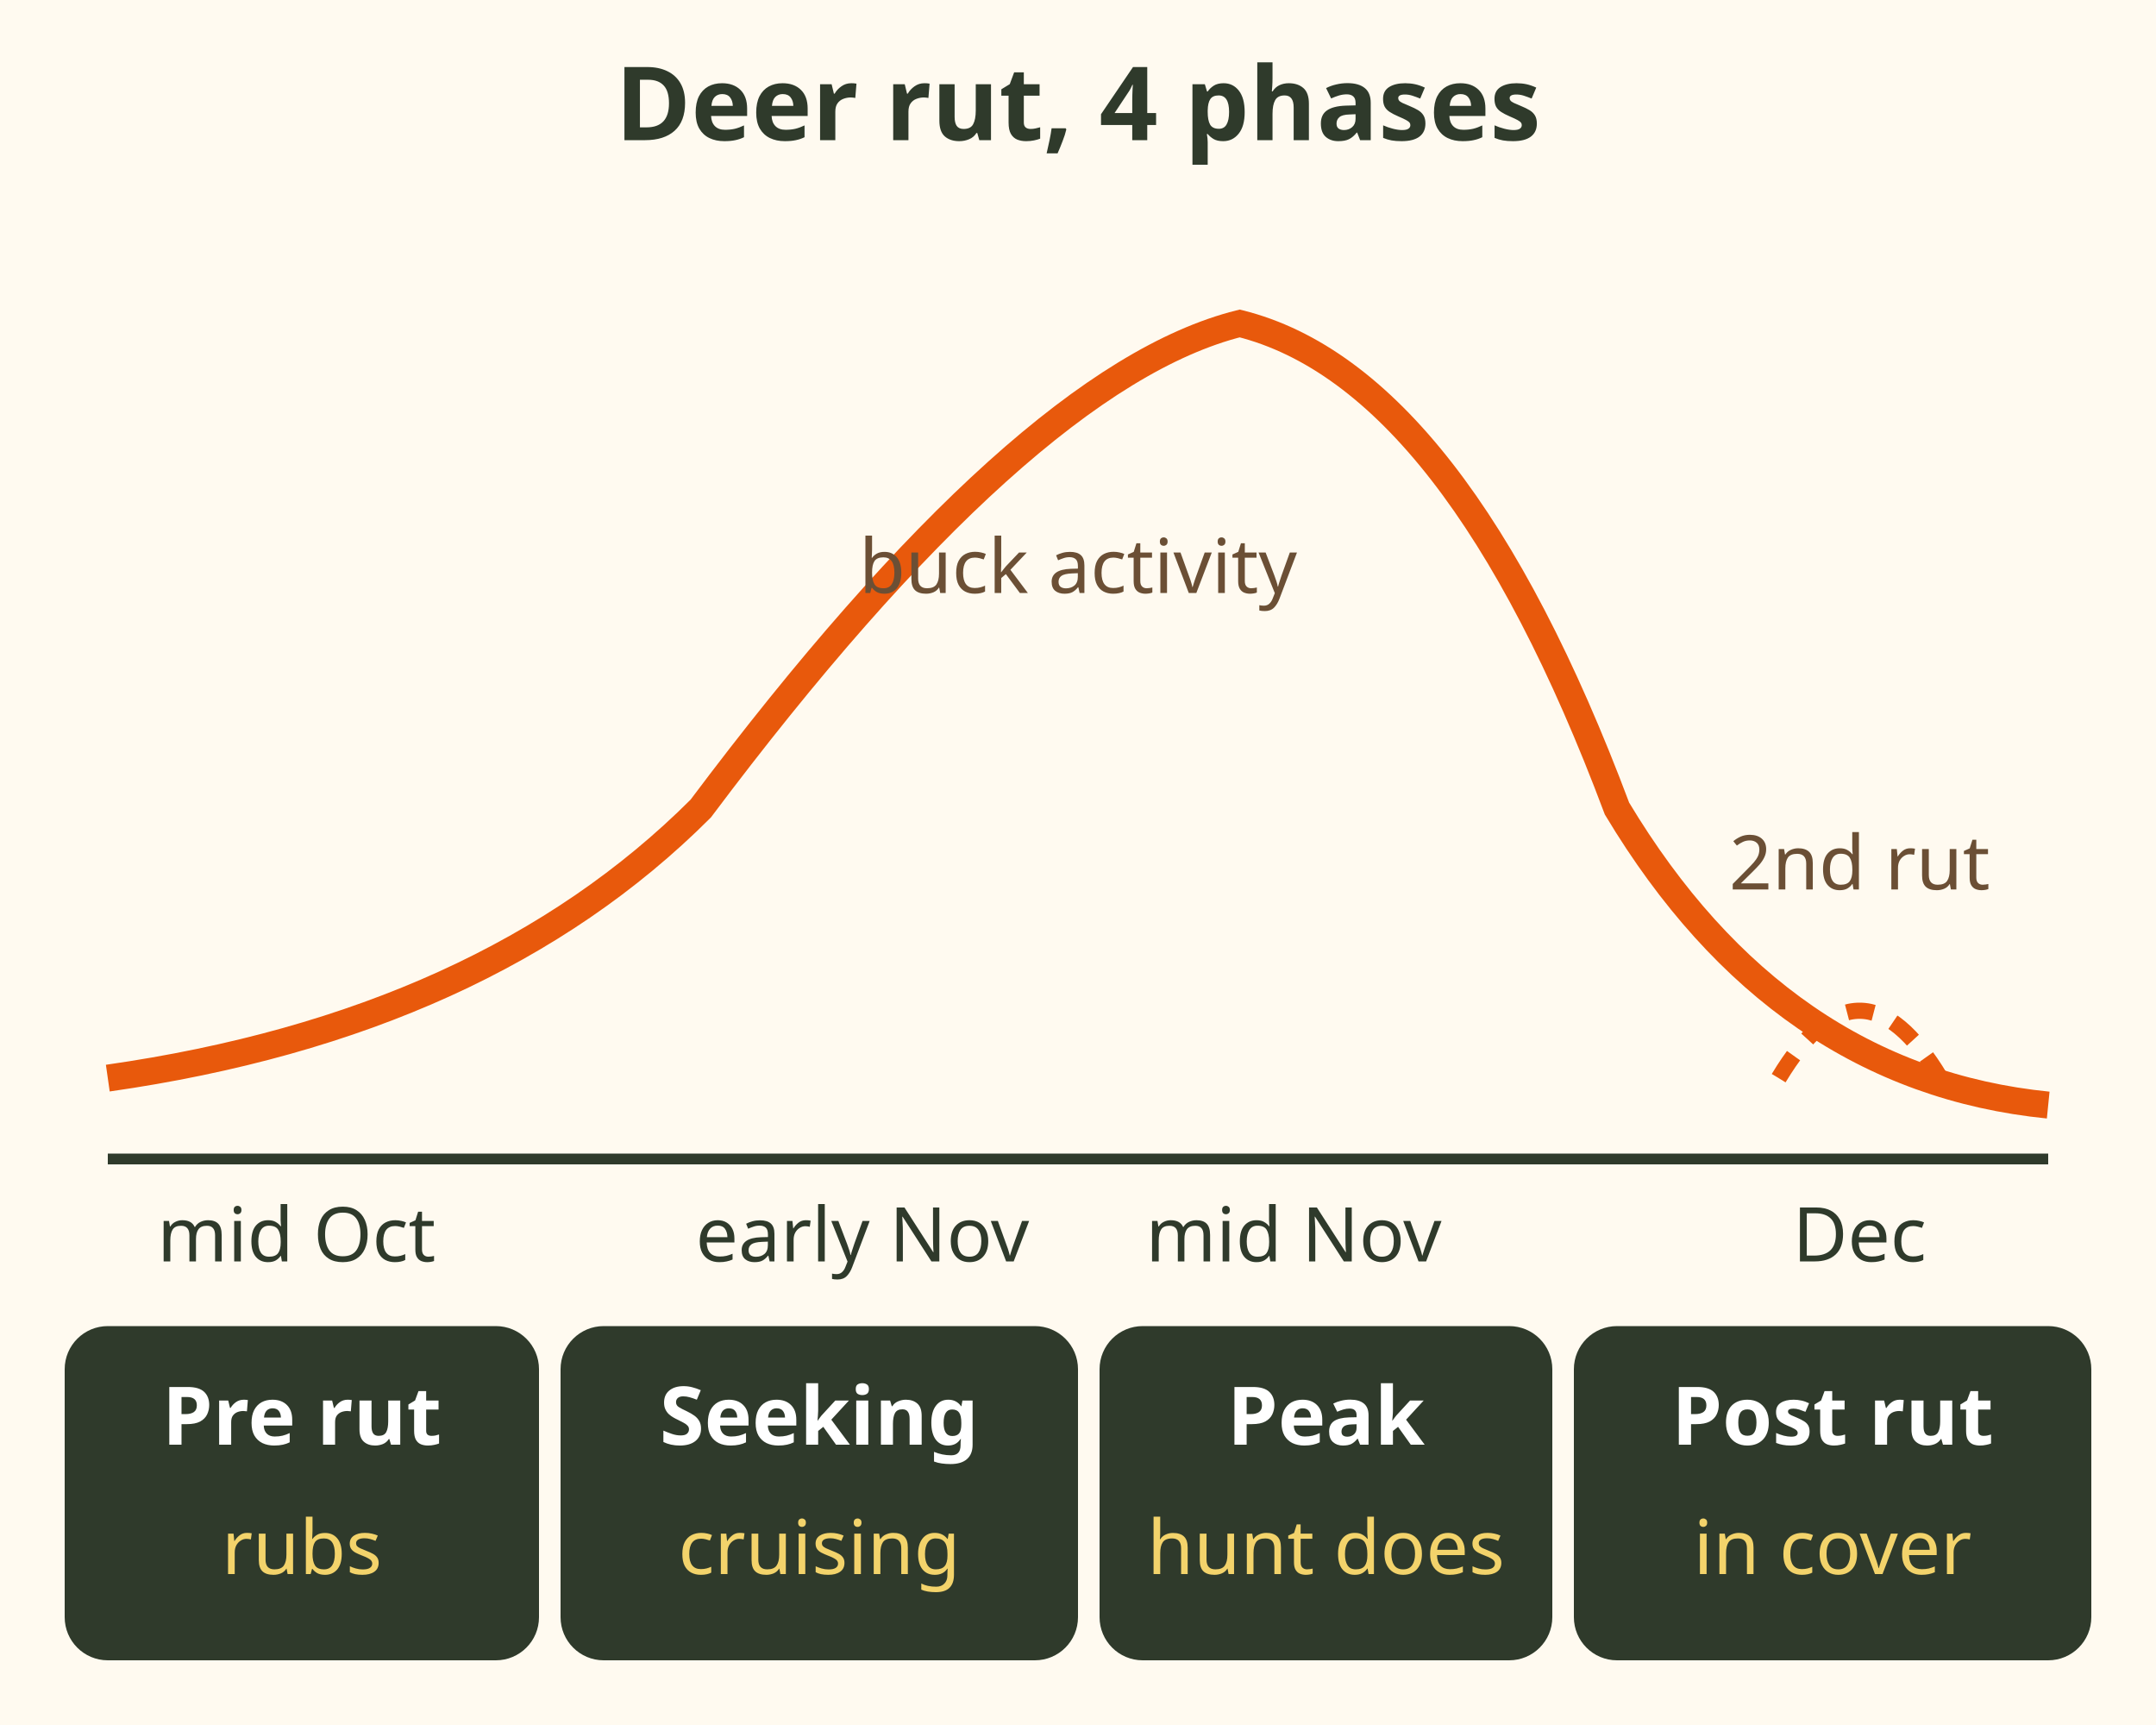
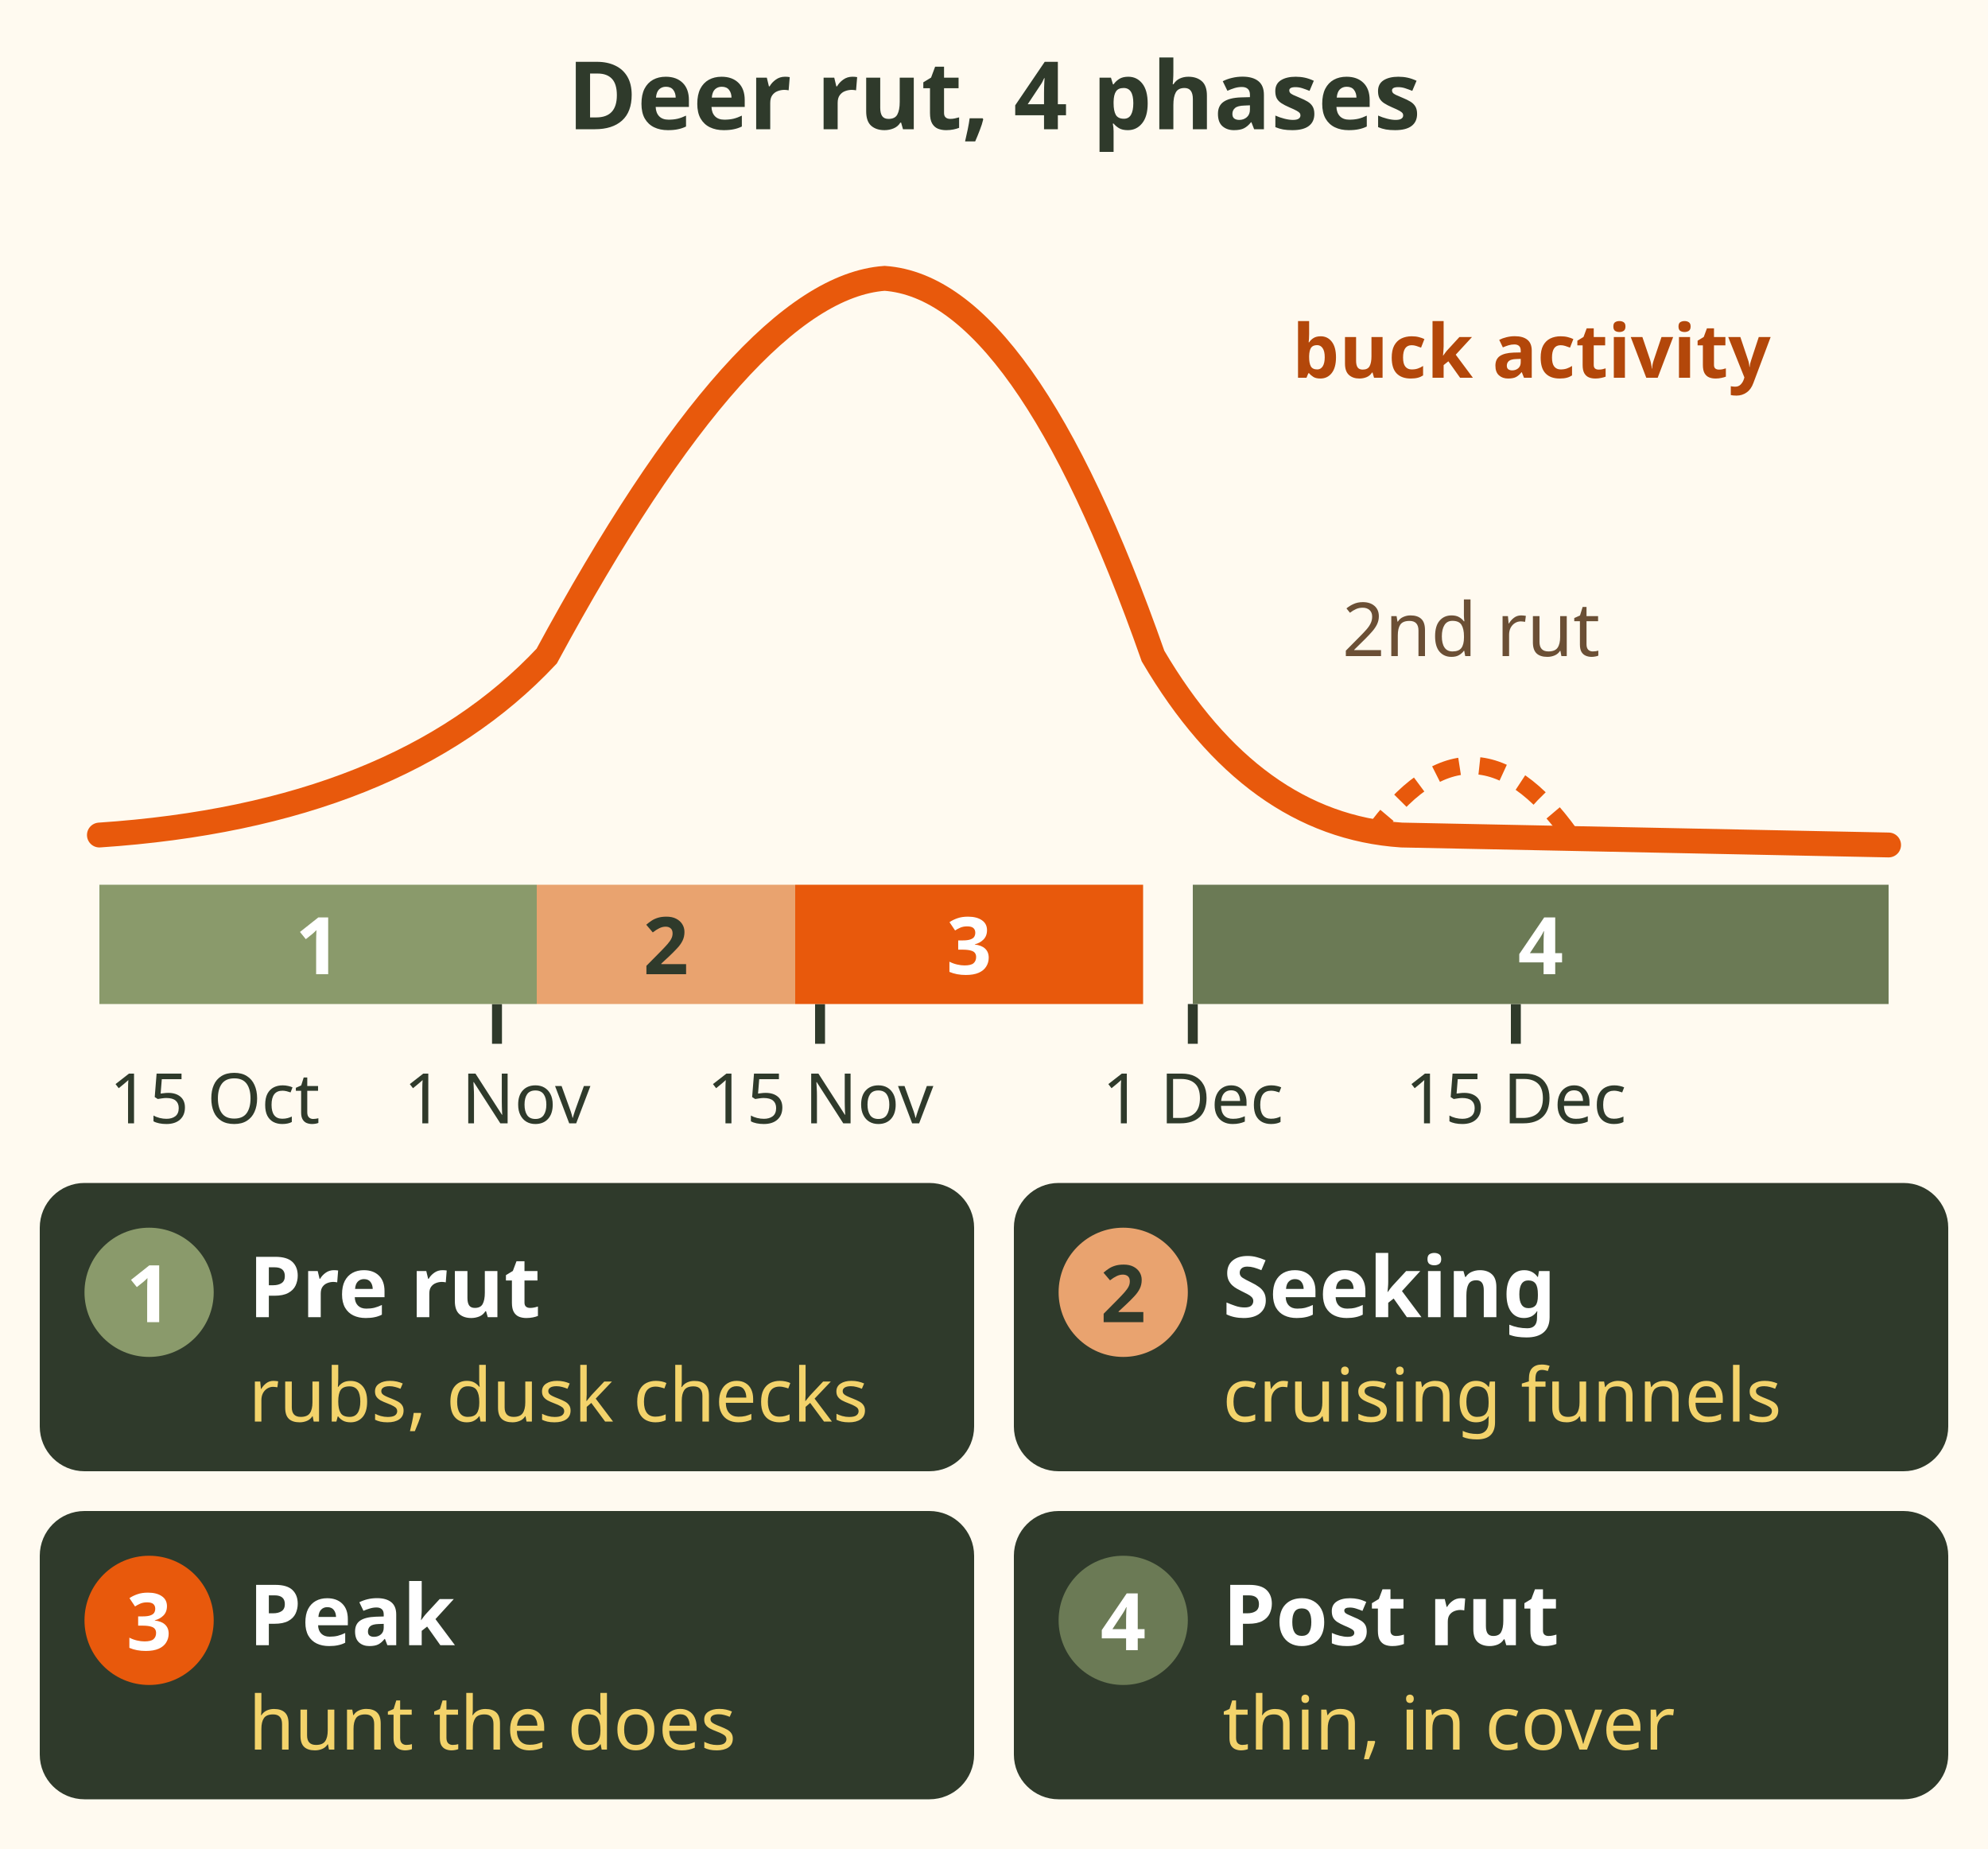
- <svg xmlns="http://www.w3.org/2000/svg" viewBox="0 0 400 320" font-family="sans-serif" role="img" aria-label="The deer rut in 4 phases. Pre rut, mid October to early November: bucks rub and check does at dawn and dusk. Seeking and chasing, first half of November: bucks cruise funnels in daylight. Peak, mid November: a buck tends one doe, hunt the does. Post rut, December: bucks thin and back in cover, a small second rut about 28 days later.">
-   <rect width="400" height="320" fill="#fffaf0" />
+ <svg xmlns="http://www.w3.org/2000/svg" viewBox="0 0 400 372" font-family="sans-serif" role="img" aria-label="The deer rut in 4 phases. Pre rut, mid October to early November: bucks rub and check does at dawn and dusk. Seeking and chasing, first half of November: bucks cruise funnels in daylight. Peak, mid November: a buck tends one doe, hunt the does. Post rut, December: bucks thin and back in cover, a small second rut about 28 days later.">
+   <rect width="400" height="372" fill="#fffaf0" />
  <text x="200" y="26" font-size="19" font-weight="bold" fill="#2f3a2b" text-anchor="middle">Deer rut, 4 phases</text>
-   <path d="M20 200 Q90 190 130 150 Q190 70 230 60 Q270 70 300 150 Q330 200 380 205" fill="none" stroke="#e8590c" stroke-width="5" />
-   <path d="M330 200 Q345 175 360 200" fill="none" stroke="#e8590c" stroke-width="3" stroke-dasharray="5 4" />
-   <text x="200" y="110" font-size="14" fill="#6b4f35" text-anchor="middle">buck activity</text>
-   <path d="M20 215 H380" stroke="#2f3a2b" stroke-width="2" />
+   <g data-tip="Buck activity|Bucks are most active from early to mid November. Mule deer bucks rut on winter range, so the rut and the snow bring them to the same open slopes.">
+     <path d="M20 168 Q80 164 110 132 Q150 58 178 56 Q206 58 232 132 Q252 166 282 168 L380 170" fill="none" stroke="#e8590c" stroke-width="5" stroke-linecap="round" />
+     <text x="260" y="76" font-size="15" font-weight="bold" fill="#b3470a">buck activity</text>
+   </g>
+   <g data-tip="Second rut|Does not bred cycle again about 28 days later, so a smaller second rut comes in December.">
+     <path d="M276 168 Q296 140 316 168" fill="none" stroke="#e8590c" stroke-width="3.5" stroke-dasharray="5 4" />
+     <text x="296" y="132" font-size="15" fill="#6b4f35" text-anchor="middle">2nd rut</text>
+   </g>
  <g font-size="14" fill="#2f3a2b" text-anchor="middle">
-     <text x="55" y="234">mid Oct</text>
-     <text x="160" y="234">early Nov</text>
-     <text x="240" y="234">mid Nov</text>
-     <text x="345" y="234">Dec</text>
+     <path d="M100 202 v8 M165 202 v8 M240 202 v8 M305 202 v8" stroke="#2f3a2b" stroke-width="2" fill="none" />
+     <text x="22" y="226" text-anchor="start">15 Oct</text>
+     <text x="100" y="226">1 Nov</text>
+     <text x="165" y="226">15 Nov</text>
+     <text x="240" y="226">1 Dec</text>
+     <text x="305" y="226">15 Dec</text>
  </g>
-   <g fill="#2f3a2b">
-     <rect x="12" y="246" width="88" height="62" rx="8" />
-     <rect x="104" y="246" width="96" height="62" rx="8" />
-     <rect x="204" y="246" width="84" height="62" rx="8" />
-     <rect x="292" y="246" width="96" height="62" rx="8" />
+   <g data-tip="1. Pre rut|Mid October to early November. Bucks leave bachelor groups, rub, scrape (white tails) and check doe groups at dusk and dawn.">
+     <rect x="20" y="178" width="88" height="24" fill="#8a9a6b" />
+     <text x="64" y="196" font-size="16" font-weight="bold" fill="#ffffff" text-anchor="middle">1</text>
+     <rect x="8" y="238" width="188" height="58" rx="9" fill="#2f3a2b" />
+     <circle cx="30" cy="260" r="13" fill="#8a9a6b" />
+     <text x="30" y="266" font-size="16" font-weight="bold" fill="#ffffff" text-anchor="middle">1</text>
+     <text x="50" y="265" font-size="17" font-weight="bold" fill="#ffffff">Pre rut</text>
+     <text x="50" y="286" font-size="15" fill="#f3d36b">rubs, dusk checks</text>
  </g>
-   <g font-size="15" font-weight="bold" fill="#fff" text-anchor="middle">
-     <text x="56" y="268">Pre rut</text>
-     <text x="152" y="268">Seeking</text>
-     <text x="246" y="268">Peak</text>
-     <text x="340" y="268">Post rut</text>
+   <g data-tip="2. Seeking and chasing|First half of November. Bucks travel, cruise funnels between doe groups and show up in daylight. Sit funnels and saddles all morning (Tip).">
+     <rect x="108" y="178" width="52" height="24" fill="#e9a36f" />
+     <text x="134" y="196" font-size="16" font-weight="bold" fill="#2f3a2b" text-anchor="middle">2</text>
+     <rect x="204" y="238" width="188" height="58" rx="9" fill="#2f3a2b" />
+     <circle cx="226" cy="260" r="13" fill="#e9a36f" />
+     <text x="226" y="266" font-size="16" font-weight="bold" fill="#2f3a2b" text-anchor="middle">2</text>
+     <text x="246" y="265" font-size="17" font-weight="bold" fill="#ffffff">Seeking</text>
+     <text x="246" y="286" font-size="15" fill="#f3d36b">cruising funnels</text>
  </g>
-   <g font-size="14" fill="#f3d36b" text-anchor="middle">
-     <text x="56" y="292">rubs</text>
-     <text x="152" y="292">cruising</text>
-     <text x="246" y="292">hunt does</text>
-     <text x="340" y="292">in cover</text>
+   <g data-tip="3. Peak|Mid November. A buck tends one doe at a time, follows her for a day or two and fights rivals. Does lead, bucks follow: hunt the does (Tip).">
+     <rect x="160" y="178" width="70" height="24" fill="#e8590c" />
+     <text x="195" y="196" font-size="16" font-weight="bold" fill="#ffffff" text-anchor="middle">3</text>
+     <rect x="8" y="304" width="188" height="58" rx="9" fill="#2f3a2b" />
+     <circle cx="30" cy="326" r="13" fill="#e8590c" />
+     <text x="30" y="332" font-size="16" font-weight="bold" fill="#ffffff" text-anchor="middle">3</text>
+     <text x="50" y="331" font-size="17" font-weight="bold" fill="#ffffff">Peak</text>
+     <text x="50" y="352" font-size="15" fill="#f3d36b">hunt the does</text>
  </g>
-   <text x="345" y="165" font-size="14" fill="#6b4f35" text-anchor="middle">2nd rut</text>
+   <g data-tip="4. Post rut|December. Bucks are thin, tired and back in cover. Snow pushes deer to winter range.">
+     <rect x="240" y="178" width="140" height="24" fill="#6b7a55" />
+     <text x="310" y="196" font-size="16" font-weight="bold" fill="#ffffff" text-anchor="middle">4</text>
+     <rect x="204" y="304" width="188" height="58" rx="9" fill="#2f3a2b" />
+     <circle cx="226" cy="326" r="13" fill="#6b7a55" />
+     <text x="226" y="332" font-size="16" font-weight="bold" fill="#ffffff" text-anchor="middle">4</text>
+     <text x="246" y="331" font-size="17" font-weight="bold" fill="#ffffff">Post rut</text>
+     <text x="246" y="352" font-size="15" fill="#f3d36b">thin, in cover</text>
+   </g>
</svg>
